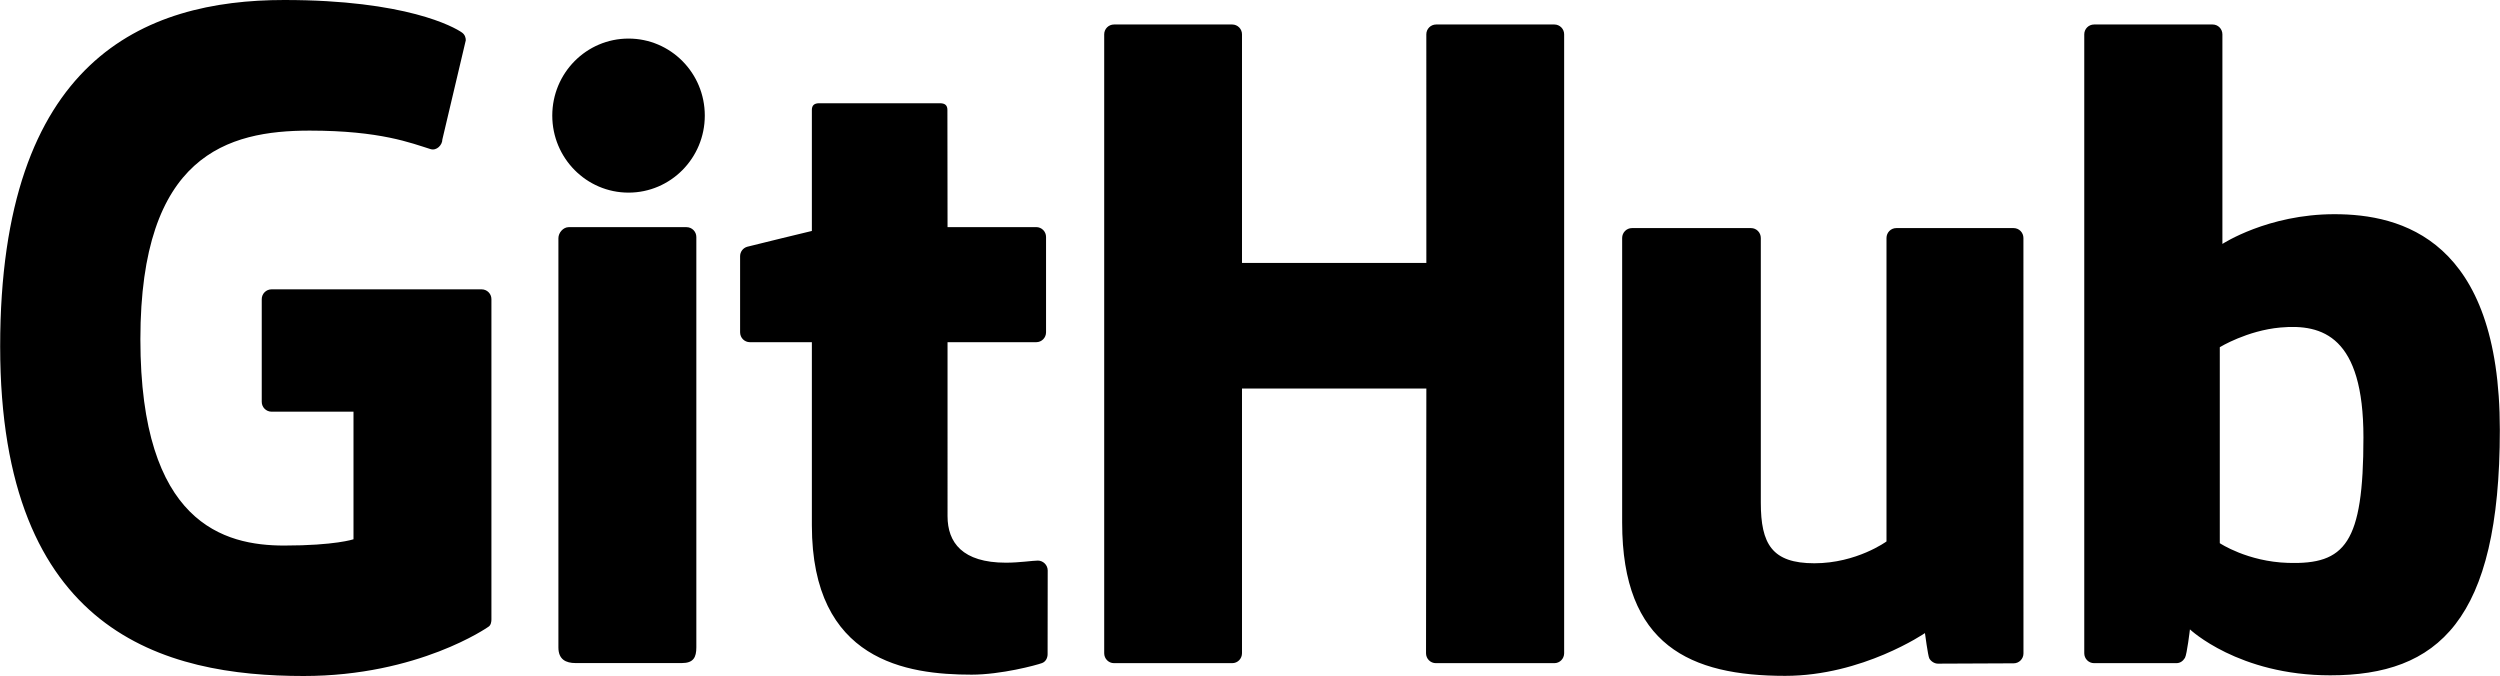
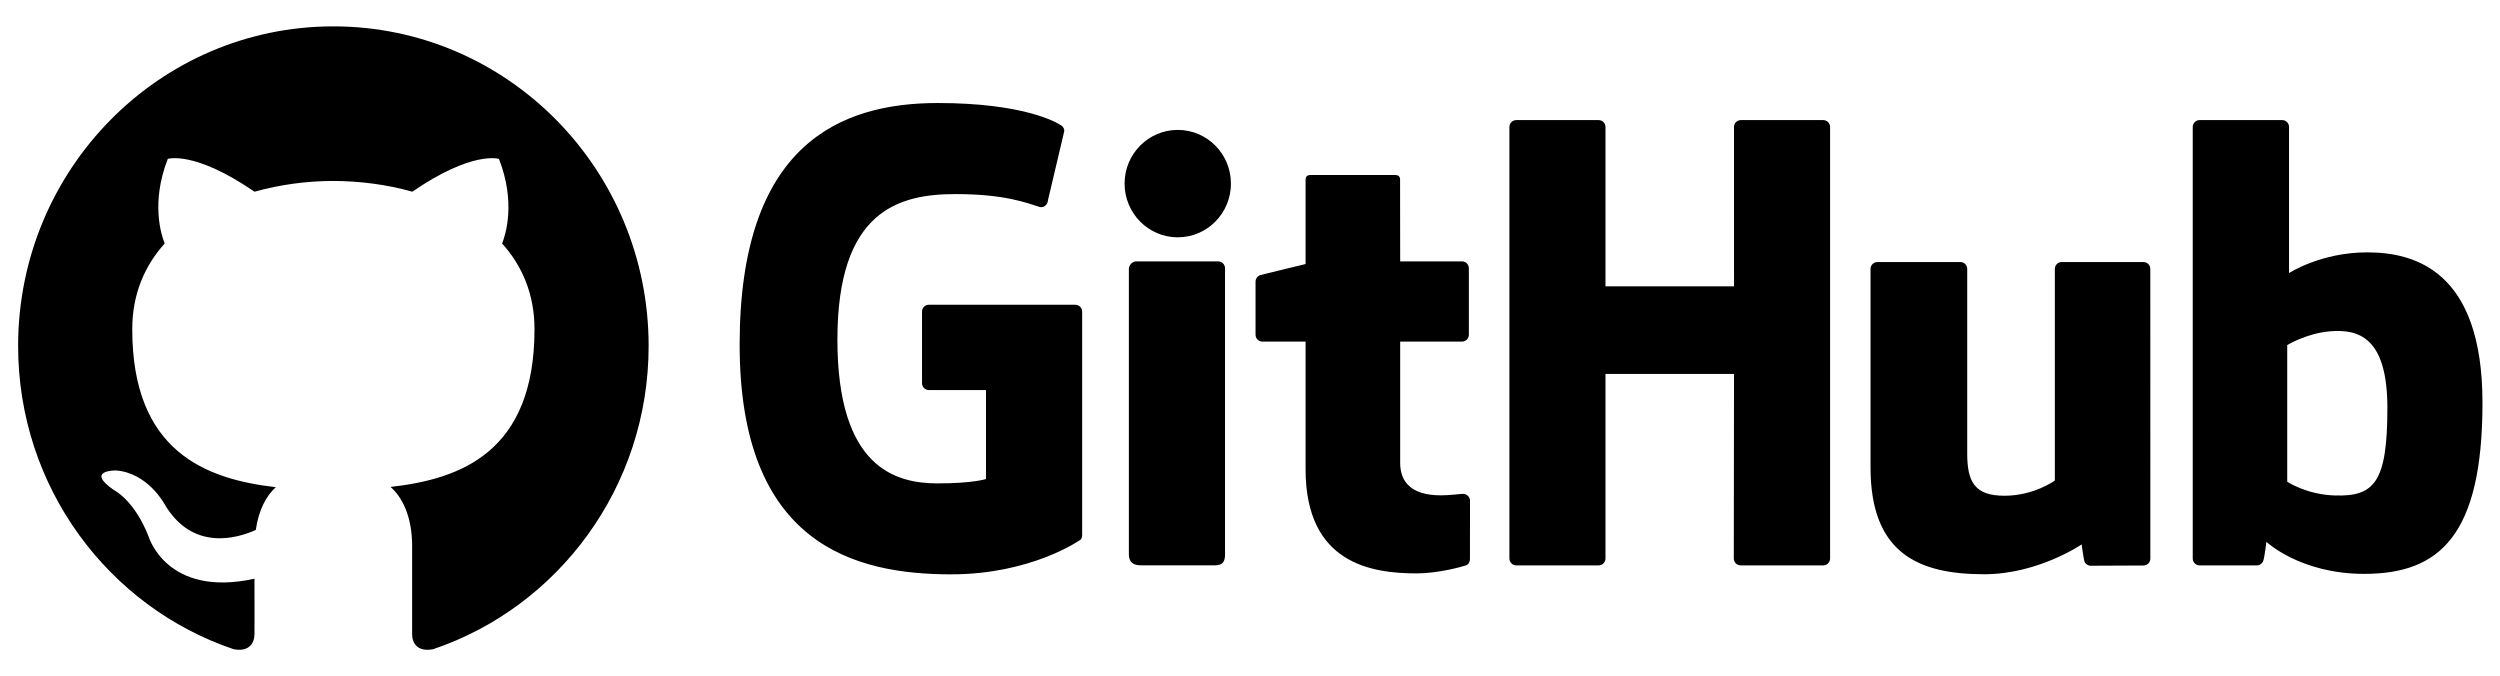
- <svg xmlns="http://www.w3.org/2000/svg" width="2500" height="676" viewBox="-0.122 175.062 480.244 129.875">
-   <path fill="currentColor" d="M92.375 230.65H52.019a1.887 1.887 0 0 0-1.886 1.886v19.731a1.89 1.89 0 0 0 1.886 1.889h15.743v24.513s-3.535 1.206-13.308 1.206c-11.53 0-27.637-4.214-27.637-39.632 0-35.425 16.772-40.087 32.518-40.087 13.63 0 19.502 2.401 23.238 3.556 1.174.36 2.26-.808 2.26-1.851l4.502-19.063c0-.487-.165-1.075-.721-1.474-1.517-1.082-10.774-6.262-34.16-6.262-26.941 0-54.576 11.463-54.576 66.562 0 55.103 31.64 63.313 58.302 63.313 22.076 0 35.468-9.434 35.468-9.434.552-.306.612-1.077.612-1.431v-61.537c0-1.04-.844-1.885-1.885-1.885M300.354 181.664a1.88 1.88 0 0 0-1.873-1.896h-22.724a1.889 1.889 0 0 0-1.882 1.896l.006 43.913h-35.419v-43.913a1.882 1.882 0 0 0-1.875-1.896h-22.722a1.887 1.887 0 0 0-1.877 1.896v118.904c0 1.048.843 1.901 1.877 1.901h22.722c1.039 0 1.875-.854 1.875-1.901v-50.86h35.419l-.062 50.86c0 1.048.844 1.901 1.883 1.901h22.777c1.041 0 1.873-.854 1.875-1.901V181.664M135.254 197.268c0-8.183-6.56-14.795-14.653-14.795-8.085 0-14.65 6.612-14.65 14.795 0 8.173 6.565 14.802 14.65 14.802 8.093 0 14.653-6.629 14.653-14.802M133.629 275.486V220.6a1.89 1.89 0 0 0-1.88-1.895h-22.651c-1.039 0-1.969 1.072-1.969 2.115v78.634c0 2.312 1.44 2.998 3.304 2.998h20.408c2.239 0 2.788-1.1 2.788-3.034v-23.932M386.71 218.884h-22.549c-1.034 0-1.876.852-1.876 1.901v58.302s-5.729 4.192-13.859 4.192c-8.13 0-10.287-3.689-10.287-11.65v-50.844c0-1.049-.841-1.901-1.875-1.901h-22.886c-1.032 0-1.879.852-1.879 1.901v54.693c0 23.646 13.179 29.431 31.31 29.431 14.873 0 26.864-8.216 26.864-8.216s.571 4.329.829 4.843c.259.512.932 1.029 1.659 1.029l14.56-.064c1.032 0 1.879-.854 1.879-1.898l-.008-79.817c0-1.05-.843-1.902-1.882-1.902M439.445 283.207c-7.821-.238-13.126-3.788-13.126-3.788v-37.653s5.233-3.208 11.654-3.782c8.12-.727 15.944 1.726 15.944 21.095.001 20.426-3.53 24.457-14.472 24.128zm8.894-66.993c-12.807 0-21.518 5.714-21.518 5.714v-40.263c0-1.05-.839-1.897-1.875-1.897h-22.787a1.887 1.887 0 0 0-1.878 1.897v118.903c0 1.048.842 1.901 1.881 1.901h15.811c.711 0 1.25-.367 1.648-1.009.393-.639.96-5.482.96-5.482s9.318 8.83 26.957 8.83c20.708 0 32.584-10.504 32.584-47.154 0-36.651-18.967-41.44-31.783-41.44M198.936 218.695h-17.045l-.026-22.519c0-.852-.439-1.278-1.424-1.278h-23.228c-.903 0-1.388.398-1.388 1.265v23.271s-11.64 2.809-12.427 3.037a1.886 1.886 0 0 0-1.361 1.812v14.623c0 1.052.84 1.898 1.879 1.898h11.909v35.178c0 26.13 18.328 28.697 30.696 28.697 5.651 0 12.411-1.814 13.527-2.228.675-.248 1.067-.947 1.067-1.705l.019-16.086c0-1.05-.886-1.897-1.884-1.897-.993 0-3.534.404-6.15.404-8.372 0-11.209-3.893-11.209-8.932l-.001-33.432h17.046c1.039 0 1.88-.847 1.88-1.898v-18.317a1.884 1.884 0 0 0-1.88-1.893" />
+ <svg xmlns="http://www.w3.org/2000/svg" width="2500" height="676" viewBox="-0.122 189.926 456.637 115.011">
+   <path d="M 196.29 241.359 L 169.539 241.359 C 168.849 241.359 168.289 241.917 168.289 242.609 L 168.289 255.687 C 168.289 256.377 168.849 256.937 169.539 256.94 L 179.975 256.94 L 179.975 273.188 C 179.975 273.188 177.632 273.988 171.153 273.988 C 163.51 273.988 152.834 271.195 152.834 247.717 C 152.834 224.235 163.951 221.145 174.389 221.145 C 183.424 221.145 187.316 222.736 189.793 223.501 C 190.571 223.74 191.291 222.966 191.291 222.274 L 194.275 209.639 C 194.275 209.315 194.165 208.925 193.797 208.662 C 192.791 207.945 186.655 204.511 171.153 204.511 C 153.295 204.511 134.977 212.109 134.977 248.632 C 134.977 285.158 155.95 290.601 173.623 290.601 C 188.257 290.601 197.134 284.347 197.134 284.347 C 197.5 284.144 197.539 283.634 197.539 283.398 L 197.539 242.608 C 197.539 241.919 196.98 241.359 196.29 241.359 M 334.153 208.887 C 334.155 208.555 334.026 208.236 333.793 208.001 C 333.56 207.764 333.243 207.632 332.911 207.63 L 317.848 207.63 C 317.516 207.632 317.198 207.764 316.964 208.001 C 316.73 208.236 316.599 208.555 316.601 208.887 L 316.605 237.996 L 293.126 237.996 L 293.126 208.887 C 293.129 208.555 292.999 208.236 292.766 208.001 C 292.533 207.764 292.215 207.632 291.884 207.63 L 276.822 207.63 C 276.131 207.634 275.574 208.197 275.578 208.887 L 275.578 287.704 C 275.578 288.399 276.136 288.964 276.822 288.964 L 291.884 288.964 C 292.572 288.964 293.126 288.398 293.126 287.704 L 293.126 253.99 L 316.605 253.99 L 316.563 287.704 C 316.563 288.399 317.123 288.964 317.812 288.964 L 332.91 288.964 C 333.6 288.964 334.151 288.398 334.153 287.704 L 334.153 208.887 M 224.713 219.231 C 224.713 213.805 220.365 209.423 215 209.423 C 209.641 209.423 205.289 213.805 205.289 219.231 C 205.289 224.647 209.641 229.042 215 229.042 C 220.365 229.042 224.713 224.647 224.713 219.231 M 223.636 271.079 L 223.636 234.697 C 223.638 234.005 223.08 233.444 222.39 233.44 L 207.375 233.44 C 206.686 233.44 206.07 234.151 206.07 234.843 L 206.07 286.966 C 206.07 288.498 207.024 288.954 208.26 288.954 L 221.788 288.954 C 223.272 288.954 223.636 288.225 223.636 286.942 L 223.636 271.079 M 391.395 233.559 L 376.448 233.559 C 375.763 233.559 375.205 234.124 375.205 234.819 L 375.205 273.466 C 375.205 273.466 371.407 276.244 366.018 276.244 C 360.629 276.244 359.199 273.799 359.199 268.522 L 359.199 234.819 C 359.199 234.124 358.642 233.559 357.956 233.559 L 342.786 233.559 C 342.102 233.559 341.54 234.124 341.54 234.819 L 341.54 271.074 C 341.54 286.748 350.276 290.582 362.295 290.582 C 372.153 290.582 380.102 285.135 380.102 285.135 C 380.102 285.135 380.48 288.006 380.651 288.347 C 380.823 288.686 381.269 289.028 381.751 289.028 L 391.402 288.985 C 392.087 288.985 392.648 288.42 392.648 287.727 L 392.643 234.82 C 392.643 234.124 392.084 233.559 391.395 233.559 M 426.352 276.196 C 421.167 276.039 417.651 273.686 417.651 273.686 L 417.651 248.726 C 417.651 248.726 421.12 246.6 425.376 246.22 C 430.758 245.738 435.945 247.364 435.945 260.203 C 435.945 273.743 433.605 276.415 426.352 276.196 Z M 432.247 231.789 C 423.758 231.789 417.983 235.576 417.983 235.576 L 417.983 208.888 C 417.983 208.192 417.427 207.63 416.741 207.63 L 401.636 207.63 C 401.304 207.632 400.986 207.764 400.753 208.001 C 400.519 208.236 400.389 208.555 400.391 208.888 L 400.391 287.704 C 400.391 288.399 400.949 288.964 401.638 288.964 L 412.118 288.964 C 412.59 288.964 412.947 288.722 413.211 288.295 C 413.471 287.873 413.847 284.661 413.847 284.661 C 413.847 284.661 420.024 290.515 431.716 290.515 C 445.443 290.515 453.315 283.553 453.315 259.259 C 453.315 234.964 440.742 231.789 432.247 231.789 M 266.926 233.434 L 255.627 233.434 L 255.61 218.507 C 255.61 217.942 255.319 217.66 254.666 217.66 L 239.269 217.66 C 238.67 217.66 238.349 217.923 238.349 218.498 L 238.349 233.923 C 238.349 233.923 230.633 235.785 230.111 235.936 C 229.577 236.091 229.209 236.582 229.209 237.138 L 229.209 246.83 C 229.209 247.528 229.766 248.088 230.455 248.088 L 238.349 248.088 L 238.349 271.407 C 238.349 288.727 250.498 290.429 258.696 290.429 C 262.442 290.429 266.923 289.227 267.663 288.953 C 268.11 288.789 268.37 288.325 268.37 287.822 L 268.383 277.16 C 268.383 276.463 267.796 275.903 267.134 275.903 C 266.476 275.903 264.791 276.17 263.057 276.17 C 257.508 276.17 255.627 273.589 255.627 270.25 L 255.627 248.088 L 266.926 248.088 C 267.615 248.088 268.172 247.527 268.172 246.829 L 268.172 234.688 C 268.174 234.356 268.043 234.037 267.809 233.803 C 267.576 233.567 267.258 233.434 266.926 233.434" fill="currentColor" />
+   <path clip-rule="evenodd" d="M 60.766 190.511 C 28.969 190.511 3.188 216.647 3.188 248.884 C 3.188 274.678 19.682 296.559 42.57 304.281 C 45.45 304.814 46.357 303.084 46.357 301.534 C 46.357 300.145 46.386 296.275 46.357 291.399 C 30.34 294.928 27.023 283.709 27.023 283.709 C 24.406 276.969 20.634 275.171 20.634 275.171 C 15.406 271.55 21.026 271.623 21.026 271.623 C 26.803 272.036 29.848 277.638 29.848 277.638 C 34.985 286.555 43.322 283.976 46.602 282.49 C 47.127 278.718 48.618 276.141 50.262 274.682 C 37.477 273.212 24.034 268.201 24.034 245.831 C 24.034 239.458 26.278 234.25 29.96 230.169 C 29.365 228.696 27.387 222.756 30.524 214.718 C 30.524 214.718 35.36 213.147 46.357 220.708 C 51.055 219.409 55.904 218.749 60.775 218.746 C 65.667 218.764 70.591 219.409 75.192 220.708 C 86.188 213.155 91.017 214.718 91.017 214.718 C 94.155 222.756 92.18 228.696 91.588 230.169 C 95.272 234.25 97.507 239.458 97.507 245.831 C 97.507 268.262 84.044 273.197 71.214 274.634 C 73.279 276.44 75.155 279.947 75.155 285.392 L 75.155 301.548 C 75.155 303.113 76.085 304.837 79.008 304.27 C 101.874 296.54 118.353 274.666 118.353 248.884 C 118.353 216.647 92.572 190.511 60.766 190.511 Z" fill-rule="evenodd" style="stroke-width: 1px;" fill="currentColor" />
</svg>
